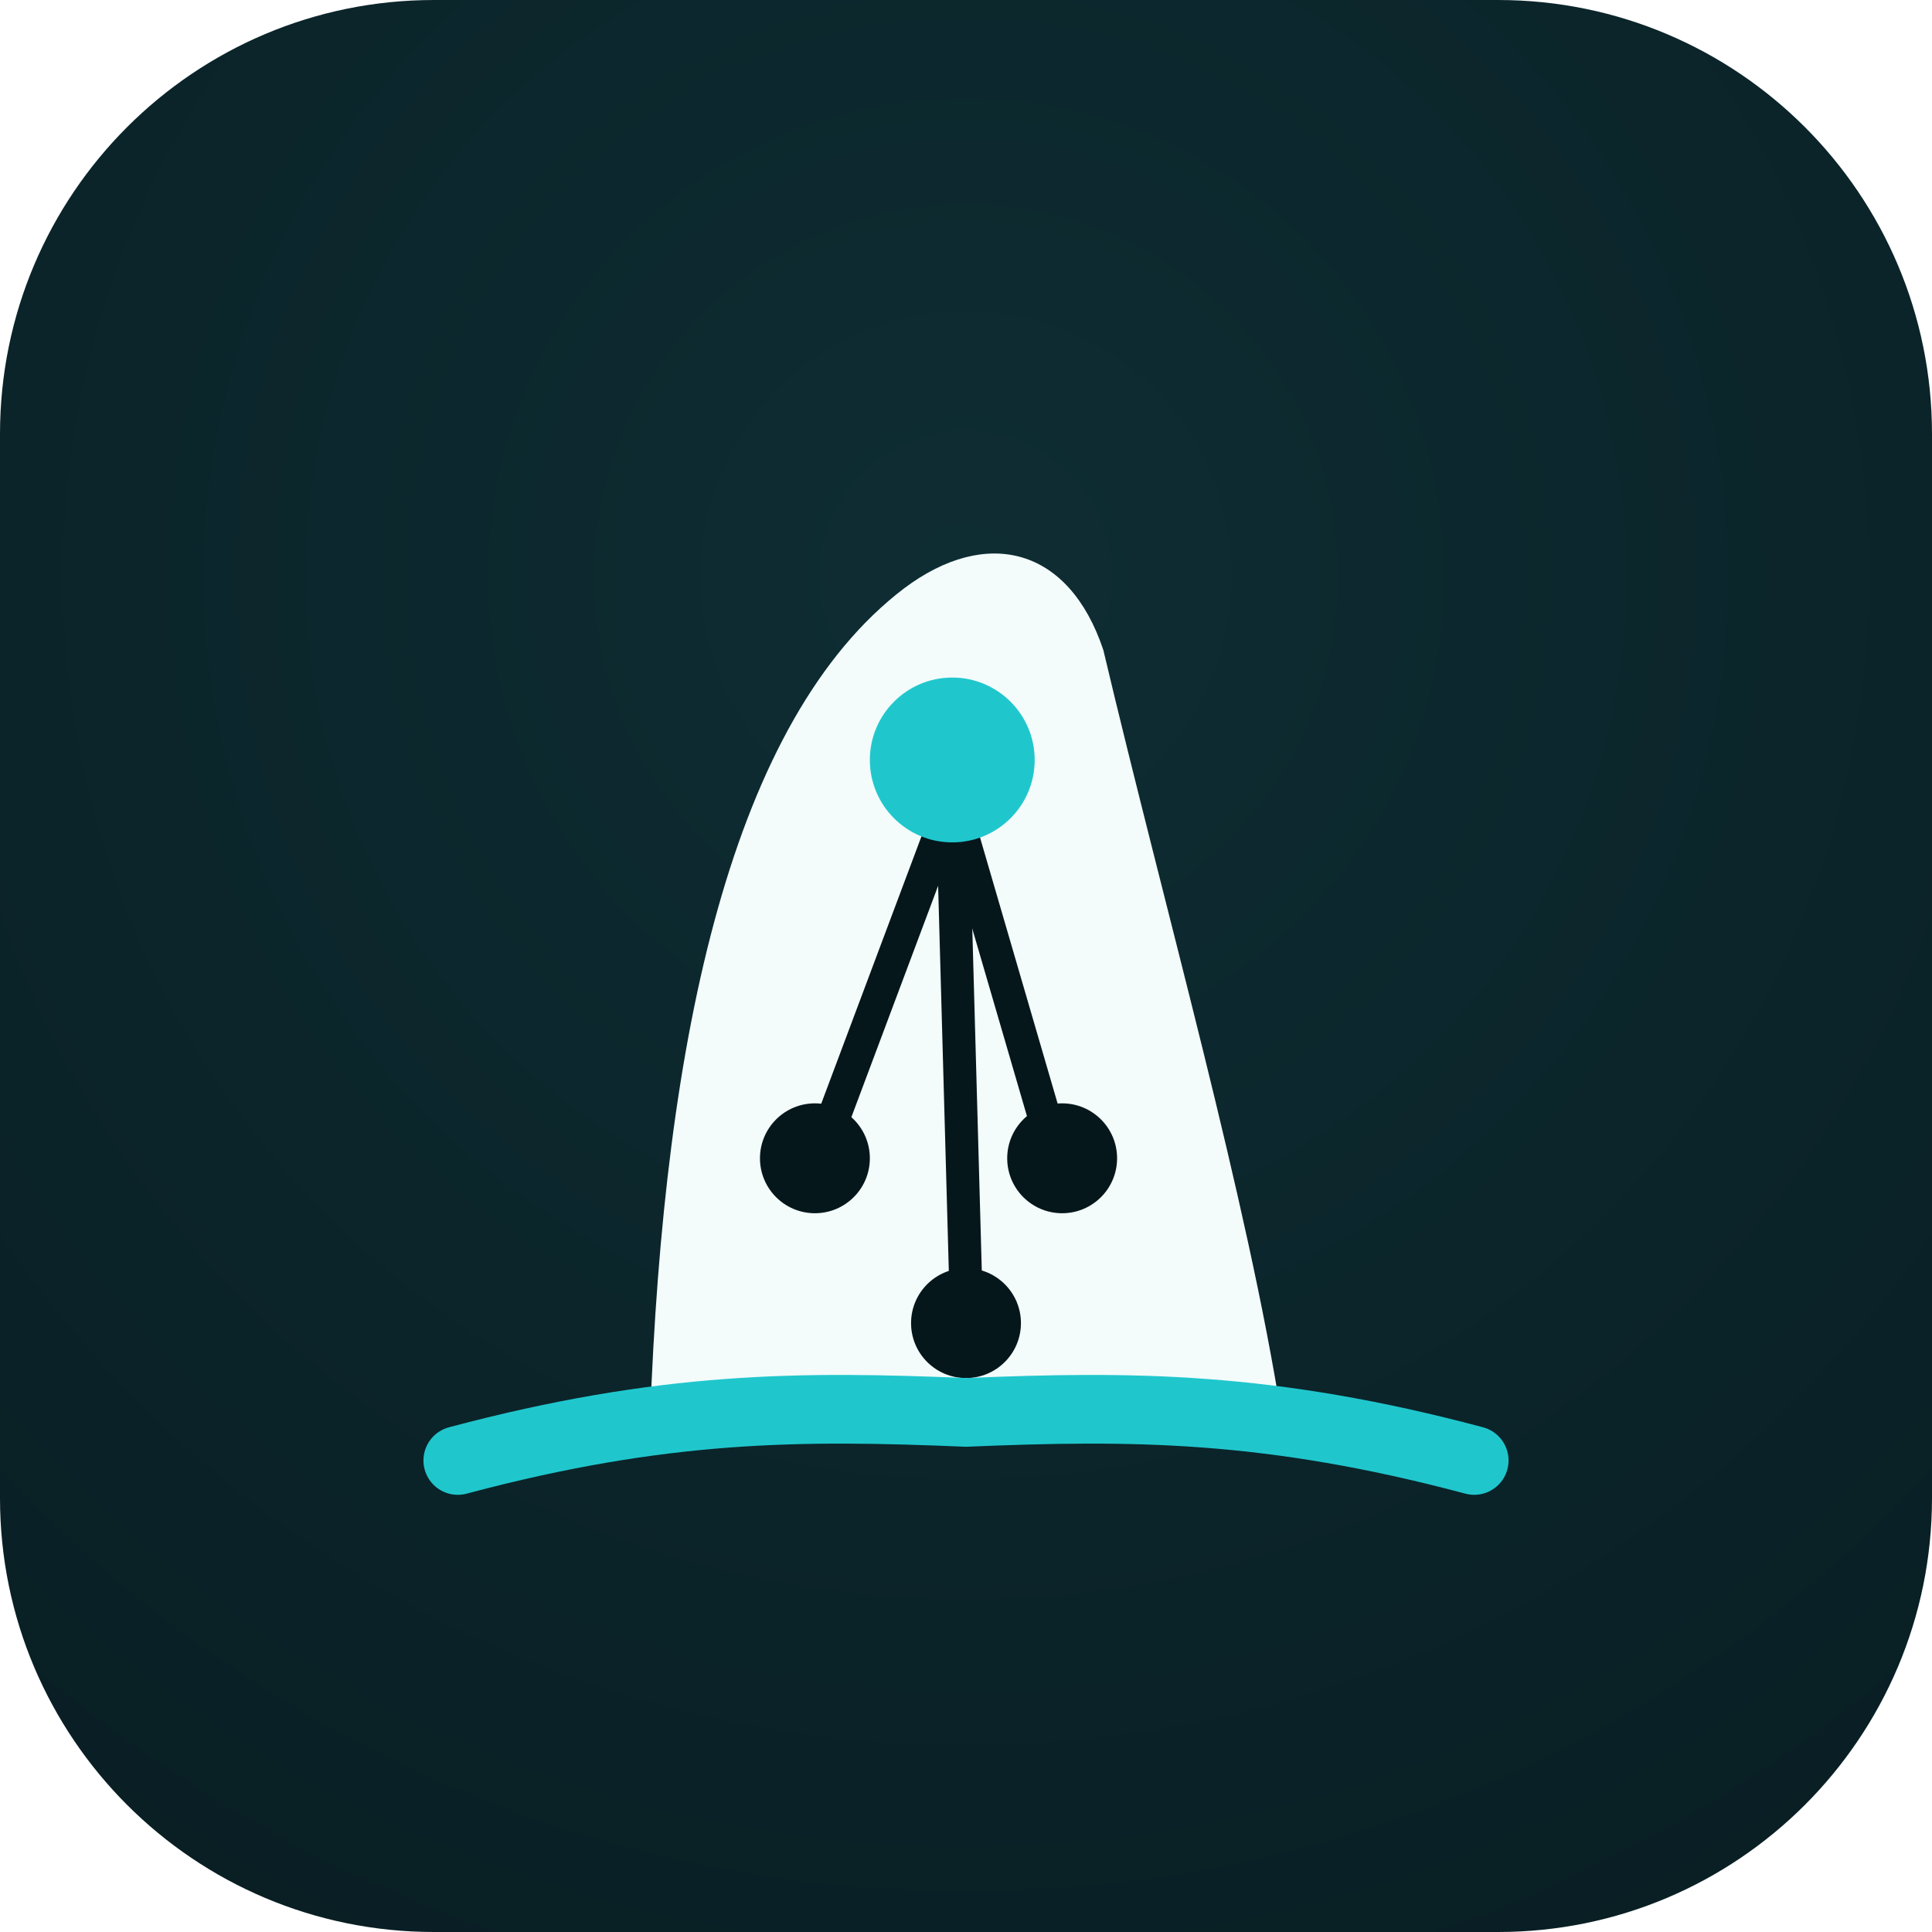
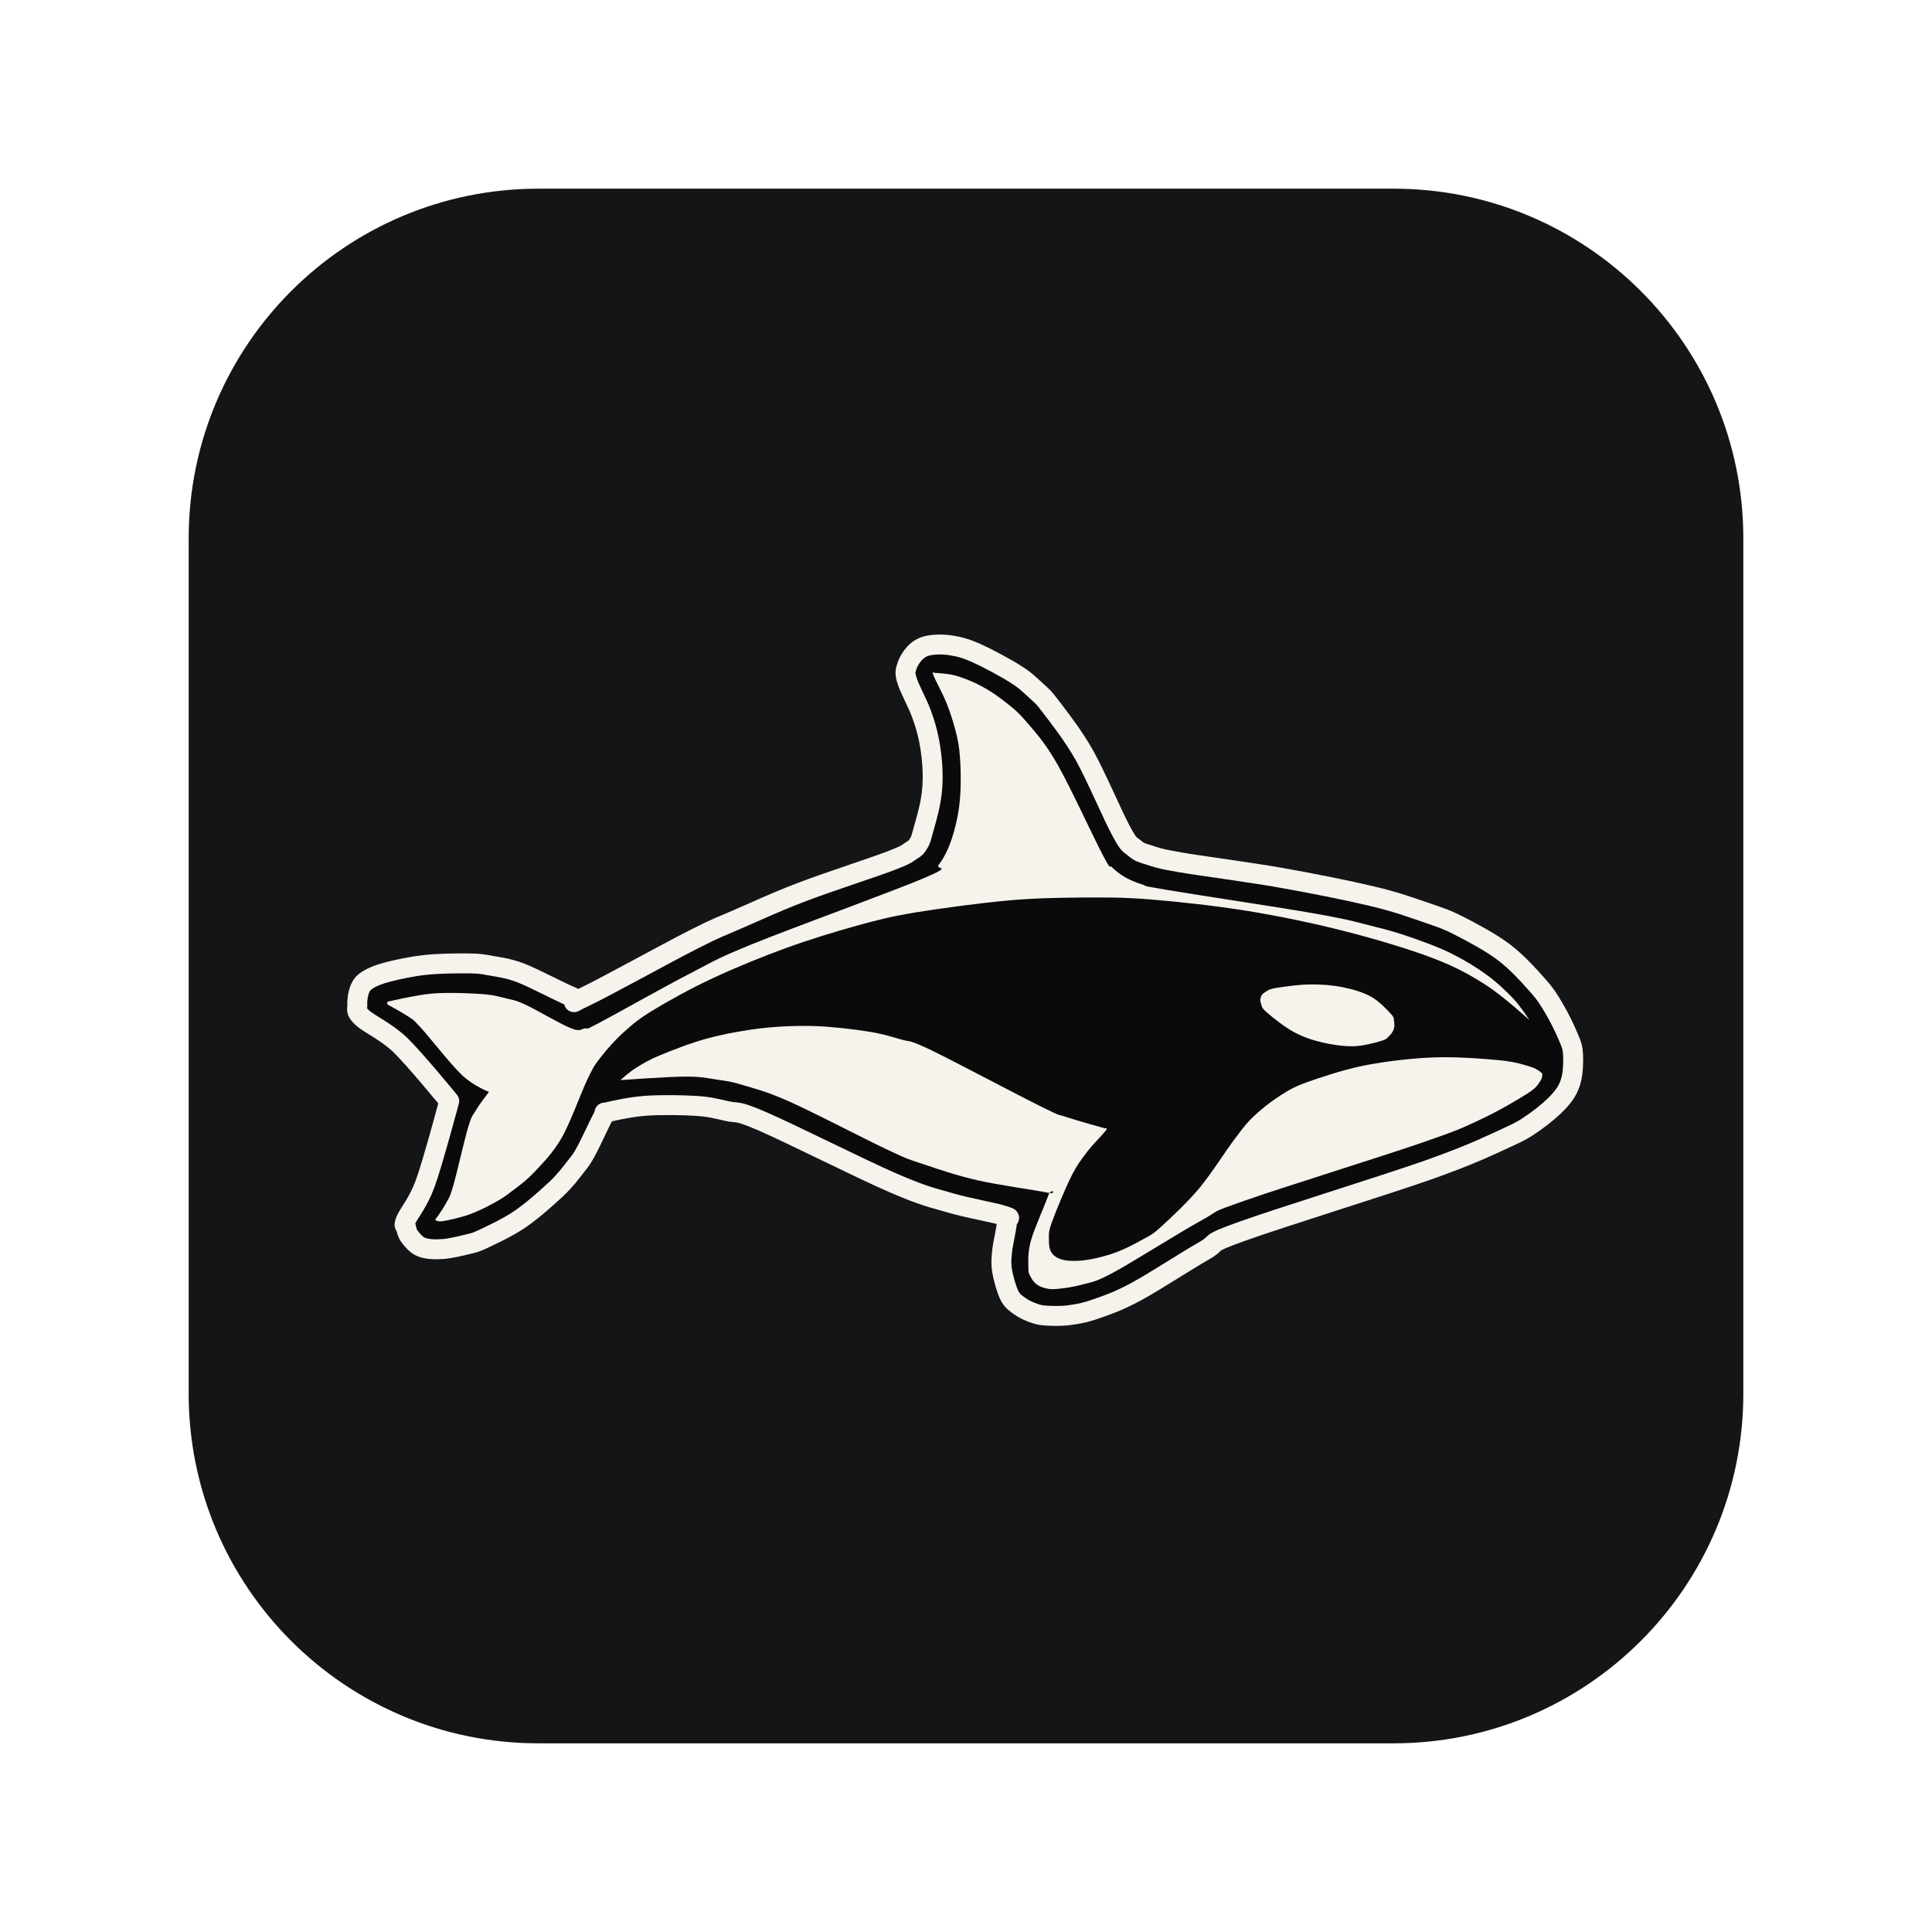
- <svg xmlns="http://www.w3.org/2000/svg" viewBox="0 0 1024 1024">
-   <defs>
-     <radialGradient id="bg" cx="0.5" cy="0.3" r="1.2">
-       <stop offset="0" stop-color="#0e2d33" />
-       <stop offset="1" stop-color="#06171c" />
-     </radialGradient>
-   </defs>
-   <rect width="1024" height="1024" rx="230" fill="url(#bg)" />
-   <g transform="translate(148,148) scale(7.28)">
-     <path d="M27,83 C28,55 33,32 45.5,22.5 C51.5,18 57.5,19.5 60,27 C64.5,46 70.5,67 73,83 Z" fill="#f3fbfb" />
-     <g stroke="#06171c" stroke-width="2.4" stroke-linecap="round">
-       <line x1="49" y1="38" x2="40" y2="62" />
-       <line x1="49" y1="38" x2="56" y2="62" />
-       <line x1="49" y1="38" x2="50" y2="74" />
-     </g>
-     <g fill="#06171c">
-       <circle cx="39" cy="64" r="4" />
-       <circle cx="57" cy="64" r="4" />
-       <circle cx="50" cy="76" r="4" />
-     </g>
-     <circle cx="49" cy="35" r="6" fill="#1fc7cd" />
-     <path d="M13,86 C28,82 38,82 50,82.5 C62,82 72,82 87,86" stroke="#1fc7cd" stroke-width="5" stroke-linecap="round" fill="none" />
+ <svg xmlns="http://www.w3.org/2000/svg" viewBox="0 0 1024 1024" width="1024" height="1024">
+   <rect x="100" y="100" width="824" height="824" rx="185.4" fill="#141516" />
+   <g transform="translate(182.0 335.2) scale(6.600)">
+     <path fill="#0A0A0B" stroke="#F6F2EC" stroke-width="1.6" stroke-linejoin="round" d="M58.28 54.83C57.60 54.92 56.88 54.89 56.39 54.86C55.90 54.83 55.70 54.75 55.35 54.63C55.00 54.50 54.61 54.32 54.30 54.09C53.99 53.86 53.73 53.72 53.49 53.25C53.26 52.78 52.99 51.85 52.90 51.26C52.80 50.66 52.84 50.33 52.90 49.69C52.97 49.04 53.26 47.85 53.29 47.38C53.31 46.90 53.80 47.10 53.04 46.84C52.28 46.58 50.23 46.25 48.74 45.81C47.26 45.38 46.65 45.29 44.13 44.20C41.61 43.11 35.87 40.22 33.65 39.26C31.43 38.30 31.71 38.65 30.82 38.44C29.93 38.24 29.39 38.09 28.30 38.02C27.22 37.95 25.49 37.93 24.32 38.01C23.15 38.09 21.86 38.37 21.28 38.51C20.70 38.66 21.15 38.38 20.86 38.89C20.57 39.41 19.88 40.95 19.52 41.61C19.15 42.28 19.09 42.36 18.68 42.87C18.28 43.39 17.84 43.99 17.09 44.70C16.33 45.41 15.13 46.48 14.15 47.14C13.17 47.81 11.91 48.38 11.22 48.71C10.52 49.04 10.50 49.00 9.96 49.14C9.42 49.27 8.58 49.48 7.97 49.52C7.35 49.56 6.73 49.54 6.29 49.37C5.85 49.21 5.54 48.79 5.33 48.53C5.13 48.27 5.09 48.03 5.04 47.80C4.99 47.57 4.78 47.76 5.03 47.17C5.29 46.58 6.00 45.82 6.58 44.23C7.16 42.65 8.50 37.63 8.50 37.63C8.50 37.63 5.72 34.24 4.56 33.12C3.39 32.01 2.07 31.46 1.50 30.92C0.92 30.38 1.14 30.26 1.12 29.87C1.09 29.49 1.19 28.95 1.33 28.62C1.48 28.28 1.62 28.11 1.99 27.88C2.36 27.66 2.80 27.47 3.56 27.27C4.33 27.07 5.52 26.81 6.60 26.70C7.69 26.58 9.19 26.57 10.06 26.58C10.94 26.59 11.15 26.63 11.84 26.76C12.54 26.89 13.17 26.94 14.26 27.35C15.34 27.77 17.51 28.93 18.34 29.26C19.18 29.58 17.66 30.08 19.29 29.31C20.91 28.55 26.01 25.72 28.09 24.67C30.17 23.61 30.31 23.63 31.76 22.99C33.21 22.36 34.77 21.63 36.79 20.86C38.82 20.08 42.45 18.91 43.92 18.35C45.39 17.79 45.26 17.73 45.63 17.51C46.01 17.28 46.03 17.21 46.17 16.98C46.32 16.75 46.34 16.72 46.50 16.14C46.66 15.57 47.02 14.34 47.16 13.52C47.30 12.70 47.34 12.02 47.32 11.22C47.30 10.41 47.19 9.49 47.04 8.70C46.88 7.91 46.71 7.30 46.41 6.50C46.12 5.70 45.46 4.51 45.27 3.88C45.07 3.25 45.13 3.11 45.25 2.73C45.36 2.34 45.68 1.85 45.98 1.57C46.28 1.29 46.59 1.12 47.06 1.04C47.54 0.95 48.22 0.94 48.85 1.05C49.48 1.15 49.98 1.28 50.84 1.66C51.69 2.04 53.20 2.85 53.98 3.35C54.77 3.84 55.08 4.18 55.56 4.61C56.03 5.05 56.17 5.10 56.82 5.97C57.48 6.85 58.56 8.19 59.50 9.85C60.43 11.51 61.78 14.69 62.45 15.93C63.12 17.18 63.15 16.99 63.52 17.31C63.89 17.63 64.06 17.68 64.68 17.87C65.29 18.06 65.44 18.16 67.19 18.46C68.94 18.76 72.59 19.23 75.16 19.68C77.73 20.13 80.64 20.71 82.60 21.18C84.56 21.64 85.74 22.09 86.90 22.48C88.05 22.88 88.47 22.99 89.52 23.52C90.57 24.05 92.13 24.88 93.19 25.68C94.25 26.48 95.20 27.55 95.87 28.30C96.54 29.05 96.81 29.49 97.22 30.19C97.64 30.89 98.12 31.88 98.37 32.49C98.63 33.11 98.71 33.28 98.75 33.86C98.78 34.43 98.76 35.34 98.59 35.95C98.42 36.57 98.20 36.97 97.72 37.53C97.24 38.08 96.44 38.77 95.70 39.29C94.96 39.80 94.73 39.99 93.29 40.64C91.85 41.29 90.58 41.94 87.05 43.19C83.52 44.43 75.11 47.03 72.12 48.11C69.12 49.19 70.49 48.87 69.08 49.68C67.66 50.49 65.06 52.19 63.63 52.96C62.19 53.73 61.37 54.00 60.48 54.31C59.59 54.63 58.96 54.74 58.28 54.83Z" />
+     <path fill="#F6F2EC" fill-rule="evenodd" d="M7.97 47.28C7.52 47.35 7.37 47.17 7.37 47.17C7.37 47.17 7.96 46.37 8.20 45.91C8.44 45.46 8.52 45.48 8.82 44.44C9.12 43.41 9.72 40.74 10.02 39.73C10.33 38.71 10.37 38.84 10.65 38.36C10.92 37.89 11.69 36.90 11.69 36.90C11.69 36.90 10.46 36.43 9.54 35.56C8.62 34.70 6.92 32.50 6.18 31.70C5.45 30.91 5.58 31.11 5.14 30.80C4.69 30.50 3.53 29.87 3.53 29.87C3.53 29.87 3.53 29.66 3.53 29.66C3.53 29.66 5.86 29.11 7.13 29.00C8.39 28.90 10.10 28.97 11.11 29.04C12.12 29.11 12.61 29.28 13.21 29.42C13.80 29.57 13.84 29.53 14.68 29.92C15.51 30.31 17.45 31.46 18.24 31.77C19.03 32.09 19.01 31.87 19.39 31.80C19.78 31.73 19.15 32.08 20.55 31.35C21.94 30.62 25.72 28.48 27.78 27.42C29.84 26.36 29.77 26.28 32.91 25.00C36.06 23.72 44.16 20.78 46.65 19.72C49.13 18.66 47.47 19.10 47.81 18.66C48.15 18.22 48.42 17.71 48.67 17.09C48.92 16.46 49.16 15.62 49.30 14.88C49.45 14.15 49.52 13.50 49.56 12.68C49.59 11.86 49.58 10.74 49.51 9.96C49.45 9.17 49.36 8.68 49.18 7.97C49.00 7.25 48.73 6.41 48.43 5.66C48.13 4.91 47.55 3.86 47.39 3.46C47.23 3.06 47.48 3.25 47.48 3.25C47.48 3.25 48.48 3.29 49.06 3.44C49.63 3.59 50.31 3.85 50.94 4.16C51.57 4.48 52.18 4.84 52.83 5.34C53.48 5.83 54.07 6.26 54.82 7.14C55.57 8.02 56.31 8.79 57.34 10.59C58.37 12.38 60.27 16.54 61.01 17.92C61.74 19.30 61.44 18.58 61.74 18.87C62.03 19.16 62.39 19.44 62.79 19.67C63.19 19.89 63.61 20.07 64.15 20.24C64.69 20.40 63.71 20.27 66.04 20.66C68.36 21.06 75.30 22.09 78.09 22.59C80.89 23.08 81.53 23.31 82.81 23.63C84.08 23.94 84.73 24.14 85.74 24.49C86.76 24.85 87.89 25.25 88.89 25.74C89.88 26.23 90.88 26.82 91.72 27.43C92.56 28.03 93.33 28.75 93.92 29.37C94.51 29.99 95.25 31.13 95.25 31.13C95.25 31.13 93.11 29.19 91.82 28.36C90.54 27.54 89.43 26.90 87.53 26.17C85.62 25.44 82.88 24.62 80.40 23.99C77.92 23.35 75.24 22.80 72.64 22.37C70.04 21.95 67.02 21.62 64.78 21.44C62.54 21.26 61.13 21.28 59.22 21.29C57.32 21.31 55.57 21.33 53.35 21.53C51.14 21.73 47.94 22.16 45.91 22.49C43.89 22.83 42.92 23.09 41.19 23.56C39.47 24.04 37.46 24.65 35.53 25.35C33.61 26.05 31.43 26.94 29.66 27.77C27.90 28.59 26.14 29.57 24.95 30.29C23.76 31.01 23.26 31.43 22.54 32.08C21.82 32.72 21.11 33.53 20.62 34.17C20.12 34.82 20.08 34.89 19.57 35.95C19.06 37.02 18.24 39.34 17.54 40.57C16.84 41.79 16.05 42.57 15.38 43.29C14.71 44.01 14.08 44.46 13.52 44.88C12.97 45.31 12.63 45.53 12.05 45.84C11.48 46.16 10.74 46.52 10.06 46.76C9.38 47.00 8.42 47.21 7.97 47.28ZM81.13 33.23C80.35 33.25 79.42 33.12 78.62 32.93C77.81 32.74 77.06 32.49 76.31 32.08C75.56 31.67 74.58 30.89 74.14 30.50C73.70 30.12 73.75 29.98 73.68 29.77C73.60 29.56 73.64 29.39 73.69 29.25C73.75 29.10 73.81 29.02 74.00 28.90C74.20 28.79 74.25 28.67 74.84 28.56C75.44 28.46 76.68 28.28 77.57 28.27C78.46 28.25 79.37 28.32 80.19 28.48C81.01 28.64 81.84 28.88 82.49 29.23C83.15 29.59 83.79 30.27 84.10 30.61C84.42 30.94 84.34 31.03 84.38 31.24C84.42 31.45 84.41 31.67 84.35 31.87C84.28 32.06 84.17 32.23 84.00 32.39C83.83 32.55 83.81 32.67 83.33 32.81C82.86 32.95 81.92 33.21 81.13 33.23ZM57.23 52.73C56.73 52.77 56.55 52.70 56.29 52.64C56.03 52.57 55.84 52.48 55.66 52.34C55.48 52.20 55.31 52.00 55.21 51.78C55.10 51.57 55.01 51.54 55.01 51.05C55.01 50.56 54.94 49.83 55.21 48.85C55.48 47.87 56.41 45.82 56.62 45.18C56.84 44.53 57.45 45.18 56.50 44.98C55.55 44.78 52.60 44.38 50.94 44.00C49.28 43.62 47.75 43.10 46.54 42.69C45.34 42.29 45.49 42.39 43.71 41.55C41.93 40.72 37.79 38.55 35.85 37.69C33.91 36.82 33.02 36.64 32.08 36.35C31.13 36.06 30.96 36.06 30.19 35.94C29.42 35.83 28.79 35.66 27.46 35.67C26.14 35.67 22.25 35.95 22.25 35.95C22.25 35.95 22.94 35.32 23.48 34.98C24.02 34.65 24.51 34.33 25.47 33.94C26.43 33.54 27.91 32.96 29.25 32.60C30.60 32.24 32.11 31.96 33.54 31.79C34.97 31.63 36.41 31.57 37.84 31.61C39.27 31.66 40.99 31.87 42.14 32.05C43.29 32.23 43.92 32.44 44.76 32.68C45.60 32.93 45.28 32.63 47.17 33.53C49.06 34.44 54.26 37.21 56.08 38.10C57.90 39.00 57.22 38.63 58.07 38.92C58.92 39.21 61.18 39.83 61.18 39.83C61.18 39.83 61.44 39.73 61.20 40.04C60.95 40.36 60.18 41.11 59.72 41.72C59.26 42.33 58.91 42.77 58.44 43.71C57.97 44.65 57.19 46.54 56.89 47.38C56.59 48.22 56.67 48.36 56.66 48.74C56.65 49.13 56.68 49.44 56.81 49.70C56.94 49.95 57.15 50.14 57.44 50.27C57.74 50.40 58.14 50.47 58.60 50.47C59.05 50.48 59.57 50.43 60.17 50.31C60.76 50.19 61.50 50.00 62.16 49.74C62.82 49.49 63.57 49.10 64.15 48.77C64.73 48.44 64.86 48.46 65.62 47.77C66.38 47.08 67.71 45.85 68.72 44.65C69.72 43.45 70.91 41.54 71.66 40.57C72.40 39.59 72.57 39.36 73.17 38.80C73.76 38.24 74.51 37.66 75.21 37.21C75.91 36.77 76.23 36.54 77.36 36.13C78.48 35.73 80.28 35.12 81.97 34.78C83.67 34.45 85.71 34.20 87.53 34.13C89.34 34.06 91.56 34.23 92.87 34.36C94.18 34.49 94.82 34.72 95.39 34.90C95.96 35.08 96.28 35.43 96.28 35.43C96.28 35.43 96.31 35.79 96.10 36.06C95.90 36.33 95.87 36.53 95.07 37.04C94.27 37.55 92.71 38.47 91.30 39.12C89.88 39.78 89.74 39.90 86.58 40.99C83.42 42.08 75.28 44.61 72.33 45.65C69.37 46.69 70.61 46.28 68.87 47.24C67.12 48.20 63.43 50.54 61.84 51.40C60.26 52.25 60.10 52.15 59.33 52.37C58.56 52.59 57.74 52.68 57.23 52.73Z" />
  </g>
</svg>
